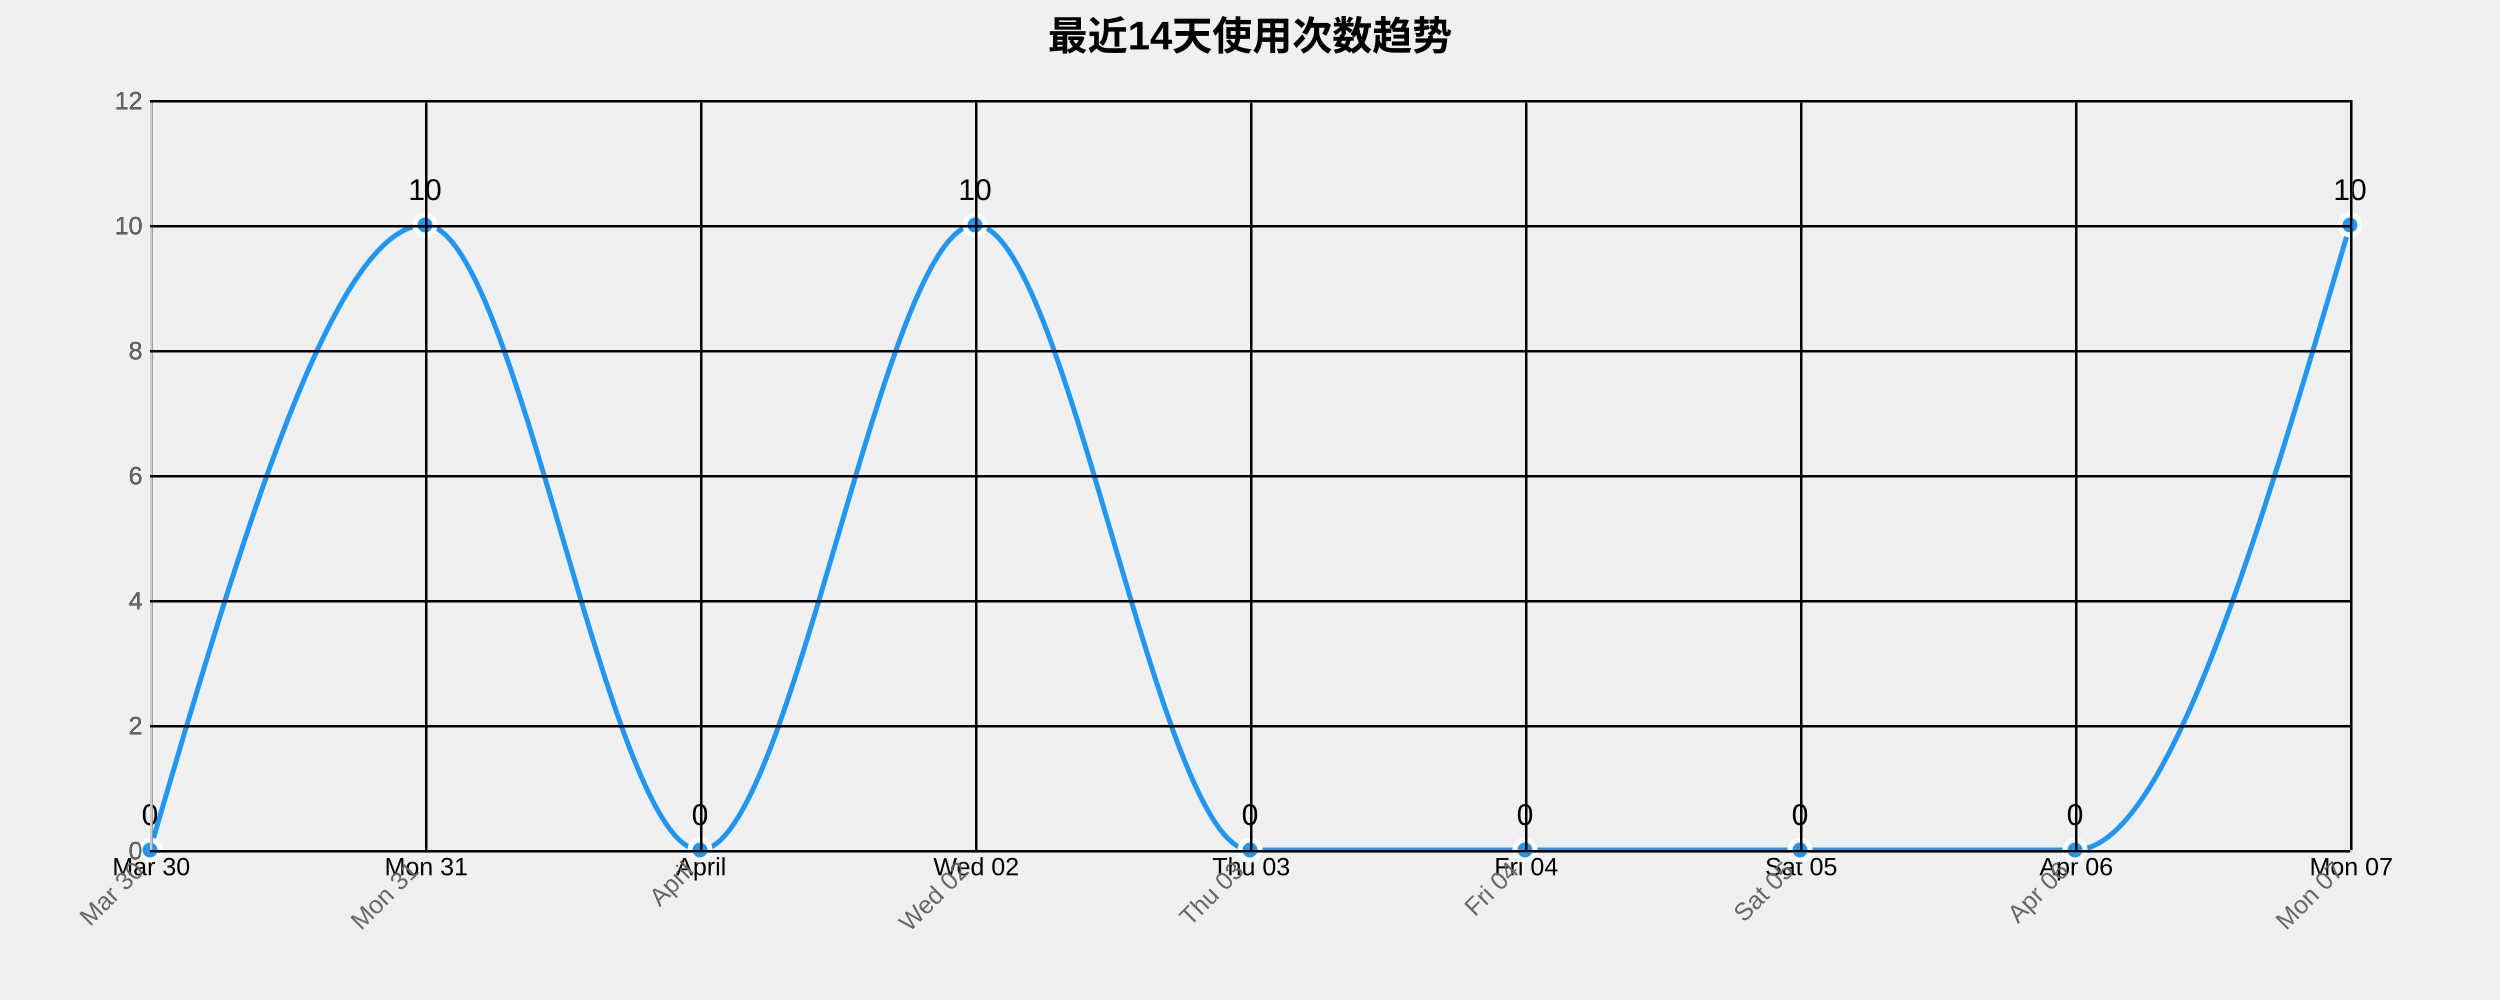
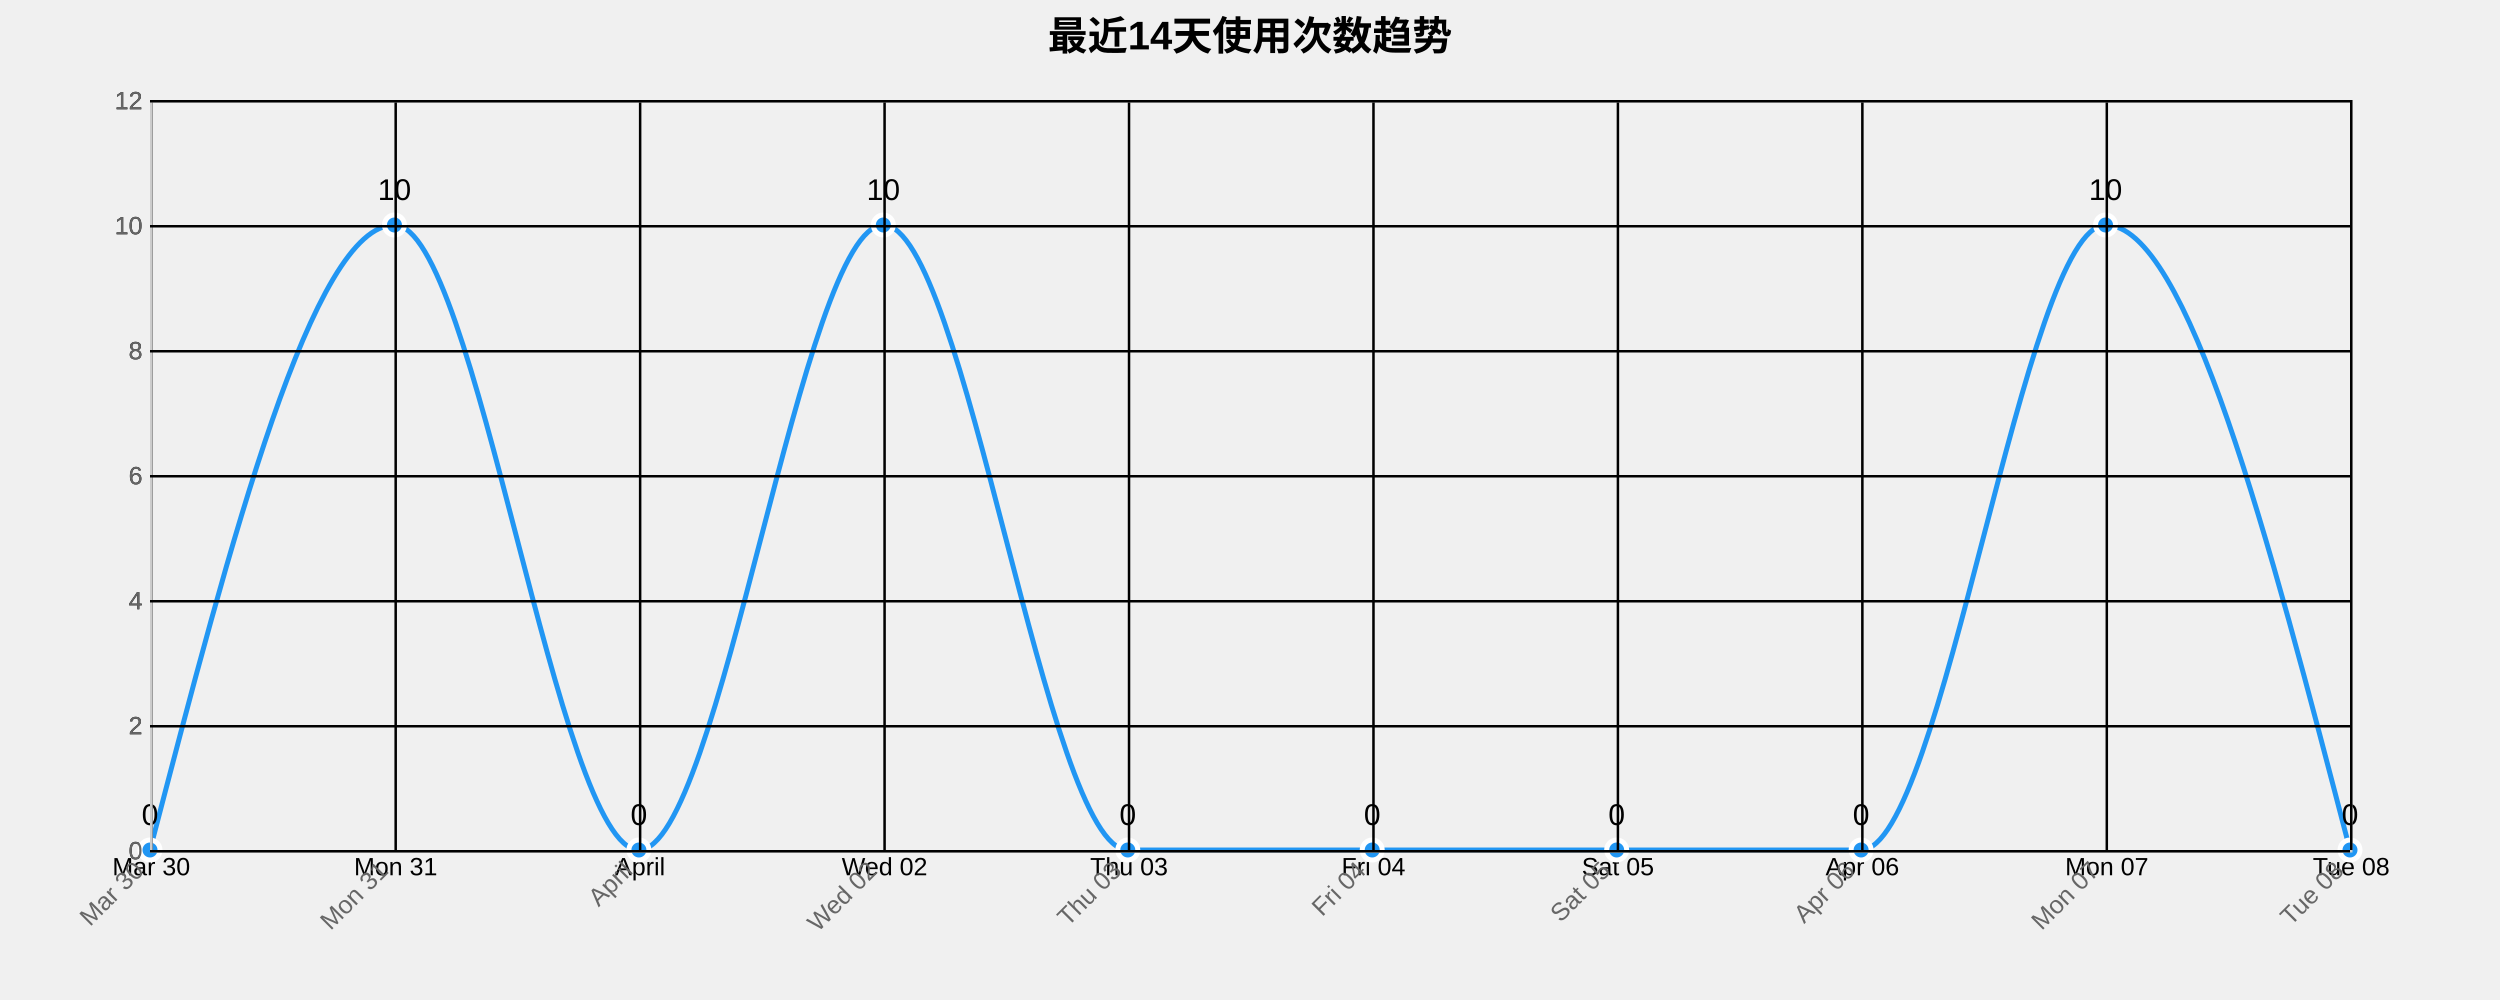
<svg xmlns="http://www.w3.org/2000/svg" width="1000" height="400">
  <g transform="translate(60,40)">
    <text x="440" y="-20" text-anchor="middle" style="font-size: 16px; font-weight: bold;">最近14天使用次数趋势</text>
    <g class="grid" transform="translate(0,300)" fill="none" font-size="10" font-family="sans-serif" text-anchor="middle">
      <path class="domain" stroke="currentColor" d="M0.5,-300V0.5H880.5V-300" />
      <g class="tick" opacity="1" transform="translate(0.5,0)">
        <line stroke="currentColor" y2="-300" />
        <text fill="currentColor" y="3" dy="0.71em">Mar 30</text>
      </g>
-       <g class="tick" opacity="1" transform="translate(110.5,0)">
+       <g class="tick" opacity="1" transform="translate(98.27778,0)">
        <line stroke="currentColor" y2="-300" />
        <text fill="currentColor" y="3" dy="0.71em">Mon 31</text>
      </g>
-       <g class="tick" opacity="1" transform="translate(220.5,0)">
+       <g class="tick" opacity="1" transform="translate(196.0556,0)">
        <line stroke="currentColor" y2="-300" />
        <text fill="currentColor" y="3" dy="0.71em">April</text>
      </g>
-       <g class="tick" opacity="1" transform="translate(330.5,0)">
+       <g class="tick" opacity="1" transform="translate(293.8333,0)">
        <line stroke="currentColor" y2="-300" />
        <text fill="currentColor" y="3" dy="0.71em">Wed 02</text>
      </g>
-       <g class="tick" opacity="1" transform="translate(440.5,0)">
+       <g class="tick" opacity="1" transform="translate(391.6111,0)">
        <line stroke="currentColor" y2="-300" />
        <text fill="currentColor" y="3" dy="0.71em">Thu 03</text>
      </g>
-       <g class="tick" opacity="1" transform="translate(550.5,0)">
+       <g class="tick" opacity="1" transform="translate(489.3889,0)">
        <line stroke="currentColor" y2="-300" />
        <text fill="currentColor" y="3" dy="0.71em">Fri 04</text>
      </g>
-       <g class="tick" opacity="1" transform="translate(660.5,0)">
+       <g class="tick" opacity="1" transform="translate(587.1667,0)">
        <line stroke="currentColor" y2="-300" />
        <text fill="currentColor" y="3" dy="0.71em">Sat 05</text>
      </g>
-       <g class="tick" opacity="1" transform="translate(770.5,0)">
+       <g class="tick" opacity="1" transform="translate(684.9444,0)">
        <line stroke="currentColor" y2="-300" />
        <text fill="currentColor" y="3" dy="0.71em">Apr 06</text>
      </g>
+       <g class="tick" opacity="1" transform="translate(782.7222,0)">
+         <line stroke="currentColor" y2="-300" />
+         <text fill="currentColor" y="3" dy="0.71em">Mon 07</text>
+       </g>
      <g class="tick" opacity="1" transform="translate(880.5,0)">
        <line stroke="currentColor" y2="-300" />
-         <text fill="currentColor" y="3" dy="0.71em">Mon 07</text>
+         <text fill="currentColor" y="3" dy="0.71em">Tue 08</text>
      </g>
    </g>
    <g class="grid" fill="none" font-size="10" font-family="sans-serif" text-anchor="end">
      <path class="domain" stroke="currentColor" d="M880,300.5H0.5V0.5H880" />
      <g class="tick" opacity="1" transform="translate(0,300.5)">
        <line stroke="currentColor" x2="880" />
        <text fill="currentColor" x="-3" dy="0.32em">0</text>
      </g>
      <g class="tick" opacity="1" transform="translate(0,250.5)">
        <line stroke="currentColor" x2="880" />
        <text fill="currentColor" x="-3" dy="0.32em">2</text>
      </g>
      <g class="tick" opacity="1" transform="translate(0,200.5)">
        <line stroke="currentColor" x2="880" />
        <text fill="currentColor" x="-3" dy="0.32em">4</text>
      </g>
      <g class="tick" opacity="1" transform="translate(0,150.5)">
        <line stroke="currentColor" x2="880" />
        <text fill="currentColor" x="-3" dy="0.32em">6</text>
      </g>
      <g class="tick" opacity="1" transform="translate(0,100.5)">
        <line stroke="currentColor" x2="880" />
        <text fill="currentColor" x="-3" dy="0.32em">8</text>
      </g>
      <g class="tick" opacity="1" transform="translate(0,50.5)">
        <line stroke="currentColor" x2="880" />
        <text fill="currentColor" x="-3" dy="0.32em">10</text>
      </g>
      <g class="tick" opacity="1" transform="translate(0,0.5)">
        <line stroke="currentColor" x2="880" />
        <text fill="currentColor" x="-3" dy="0.32em">12</text>
      </g>
    </g>
-     <path class="area" d="M0,300C36.667,175,73.333,50,110,50C146.667,50,183.333,300,220,300C256.667,300,293.333,50,330,50C366.667,50,403.333,300,440,300C476.667,300,513.333,300,550,300C586.667,300,623.333,300,660,300C696.667,300,733.333,300,770,300C806.667,300,843.333,175,880,50L880,300C843.333,300,806.667,300,770,300C733.333,300,696.667,300,660,300C623.333,300,586.667,300,550,300C513.333,300,476.667,300,440,300C403.333,300,366.667,300,330,300C293.333,300,256.667,300,220,300C183.333,300,146.667,300,110,300C73.333,300,36.667,300,0,300Z" style="fill: url(#area-gradient); opacity: 0.3;" />
-     <path class="line" d="M0,300C36.667,175,73.333,50,110,50C146.667,50,183.333,300,220,300C256.667,300,293.333,50,330,50C366.667,50,403.333,300,440,300C476.667,300,513.333,300,550,300C586.667,300,623.333,300,660,300C696.667,300,733.333,300,770,300C806.667,300,843.333,175,880,50" style="fill: none; stroke: #2196F3; stroke-width: 2px;" />
+     <path class="area" d="M0,300C32.593,175,65.185,50,97.778,50C130.37,50,162.963,300,195.556,300C228.148,300,260.741,50,293.333,50C325.926,50,358.519,300,391.111,300C423.704,300,456.296,300,488.889,300C521.481,300,554.074,300,586.667,300C619.259,300,651.852,300,684.444,300C717.037,300,749.63,50,782.222,50C814.815,50,847.407,175,880,300L880,300C847.407,300,814.815,300,782.222,300C749.63,300,717.037,300,684.444,300C651.852,300,619.259,300,586.667,300C554.074,300,521.481,300,488.889,300C456.296,300,423.704,300,391.111,300C358.519,300,325.926,300,293.333,300C260.741,300,228.148,300,195.556,300C162.963,300,130.37,300,97.778,300C65.185,300,32.593,300,0,300Z" style="fill: url(#area-gradient); opacity: 0.3;" />
+     <path class="line" d="M0,300C32.593,175,65.185,50,97.778,50C130.37,50,162.963,300,195.556,300C228.148,300,260.741,50,293.333,50C325.926,50,358.519,300,391.111,300C423.704,300,456.296,300,488.889,300C521.481,300,554.074,300,586.667,300C619.259,300,651.852,300,684.444,300C717.037,300,749.63,50,782.222,50C814.815,50,847.407,175,880,300" style="fill: none; stroke: #2196F3; stroke-width: 2px;" />
    <circle class="dot" cx="0" cy="300" r="4" style="fill: #2196F3; stroke: #fff; stroke-width: 2px;" />
-     <circle class="dot" cx="110" cy="50" r="4" style="fill: #2196F3; stroke: #fff; stroke-width: 2px;" />
-     <circle class="dot" cx="220" cy="300" r="4" style="fill: #2196F3; stroke: #fff; stroke-width: 2px;" />
-     <circle class="dot" cx="330" cy="50" r="4" style="fill: #2196F3; stroke: #fff; stroke-width: 2px;" />
-     <circle class="dot" cx="440" cy="300" r="4" style="fill: #2196F3; stroke: #fff; stroke-width: 2px;" />
-     <circle class="dot" cx="550" cy="300" r="4" style="fill: #2196F3; stroke: #fff; stroke-width: 2px;" />
-     <circle class="dot" cx="660" cy="300" r="4" style="fill: #2196F3; stroke: #fff; stroke-width: 2px;" />
-     <circle class="dot" cx="770" cy="300" r="4" style="fill: #2196F3; stroke: #fff; stroke-width: 2px;" />
-     <circle class="dot" cx="880" cy="50" r="4" style="fill: #2196F3; stroke: #fff; stroke-width: 2px;" />
+     <circle class="dot" cx="97.778" cy="50" r="4" style="fill: #2196F3; stroke: #fff; stroke-width: 2px;" />
+     <circle class="dot" cx="195.556" cy="300" r="4" style="fill: #2196F3; stroke: #fff; stroke-width: 2px;" />
+     <circle class="dot" cx="293.333" cy="50" r="4" style="fill: #2196F3; stroke: #fff; stroke-width: 2px;" />
+     <circle class="dot" cx="391.111" cy="300" r="4" style="fill: #2196F3; stroke: #fff; stroke-width: 2px;" />
+     <circle class="dot" cx="488.889" cy="300" r="4" style="fill: #2196F3; stroke: #fff; stroke-width: 2px;" />
+     <circle class="dot" cx="586.667" cy="300" r="4" style="fill: #2196F3; stroke: #fff; stroke-width: 2px;" />
+     <circle class="dot" cx="684.444" cy="300" r="4" style="fill: #2196F3; stroke: #fff; stroke-width: 2px;" />
+     <circle class="dot" cx="782.222" cy="50" r="4" style="fill: #2196F3; stroke: #fff; stroke-width: 2px;" />
+     <circle class="dot" cx="880" cy="300" r="4" style="fill: #2196F3; stroke: #fff; stroke-width: 2px;" />
    <text class="label" x="0" y="290" text-anchor="middle" style="font-size: 12px;">0</text>
-     <text class="label" x="110" y="40" text-anchor="middle" style="font-size: 12px;">10</text>
-     <text class="label" x="220" y="290" text-anchor="middle" style="font-size: 12px;">0</text>
-     <text class="label" x="330" y="40" text-anchor="middle" style="font-size: 12px;">10</text>
-     <text class="label" x="440" y="290" text-anchor="middle" style="font-size: 12px;">0</text>
-     <text class="label" x="550" y="290" text-anchor="middle" style="font-size: 12px;">0</text>
-     <text class="label" x="660" y="290" text-anchor="middle" style="font-size: 12px;">0</text>
-     <text class="label" x="770" y="290" text-anchor="middle" style="font-size: 12px;">0</text>
-     <text class="label" x="880" y="40" text-anchor="middle" style="font-size: 12px;">10</text>
+     <text class="label" x="97.778" y="40" text-anchor="middle" style="font-size: 12px;">10</text>
+     <text class="label" x="195.556" y="290" text-anchor="middle" style="font-size: 12px;">0</text>
+     <text class="label" x="293.333" y="40" text-anchor="middle" style="font-size: 12px;">10</text>
+     <text class="label" x="391.111" y="290" text-anchor="middle" style="font-size: 12px;">0</text>
+     <text class="label" x="488.889" y="290" text-anchor="middle" style="font-size: 12px;">0</text>
+     <text class="label" x="586.667" y="290" text-anchor="middle" style="font-size: 12px;">0</text>
+     <text class="label" x="684.444" y="290" text-anchor="middle" style="font-size: 12px;">0</text>
+     <text class="label" x="782.222" y="40" text-anchor="middle" style="font-size: 12px;">10</text>
+     <text class="label" x="880" y="290" text-anchor="middle" style="font-size: 12px;">0</text>
    <g class="x-axis" transform="translate(0,300)" fill="none" font-size="10" font-family="sans-serif" text-anchor="middle">
      <path class="domain" stroke="currentColor" d="M0.5,-300V0.5H880.5V-300" />
      <g class="tick" opacity="1" transform="translate(0.5,0)">
        <line stroke="currentColor" y2="-300" />
        <text fill="currentColor" y="3" dy=".15em" style="text-anchor: end;" dx="-.8em" transform="rotate(-45)">Mar 30</text>
      </g>
-       <g class="tick" opacity="1" transform="translate(110.5,0)">
+       <g class="tick" opacity="1" transform="translate(98.27778,0)">
        <line stroke="currentColor" y2="-300" />
        <text fill="currentColor" y="3" dy=".15em" style="text-anchor: end;" dx="-.8em" transform="rotate(-45)">Mon 31</text>
      </g>
-       <g class="tick" opacity="1" transform="translate(220.5,0)">
+       <g class="tick" opacity="1" transform="translate(196.0556,0)">
        <line stroke="currentColor" y2="-300" />
        <text fill="currentColor" y="3" dy=".15em" style="text-anchor: end;" dx="-.8em" transform="rotate(-45)">April</text>
      </g>
-       <g class="tick" opacity="1" transform="translate(330.5,0)">
+       <g class="tick" opacity="1" transform="translate(293.8333,0)">
        <line stroke="currentColor" y2="-300" />
        <text fill="currentColor" y="3" dy=".15em" style="text-anchor: end;" dx="-.8em" transform="rotate(-45)">Wed 02</text>
      </g>
-       <g class="tick" opacity="1" transform="translate(440.5,0)">
+       <g class="tick" opacity="1" transform="translate(391.6111,0)">
        <line stroke="currentColor" y2="-300" />
        <text fill="currentColor" y="3" dy=".15em" style="text-anchor: end;" dx="-.8em" transform="rotate(-45)">Thu 03</text>
      </g>
-       <g class="tick" opacity="1" transform="translate(550.5,0)">
+       <g class="tick" opacity="1" transform="translate(489.3889,0)">
        <line stroke="currentColor" y2="-300" />
        <text fill="currentColor" y="3" dy=".15em" style="text-anchor: end;" dx="-.8em" transform="rotate(-45)">Fri 04</text>
      </g>
-       <g class="tick" opacity="1" transform="translate(660.5,0)">
+       <g class="tick" opacity="1" transform="translate(587.1667,0)">
        <line stroke="currentColor" y2="-300" />
        <text fill="currentColor" y="3" dy=".15em" style="text-anchor: end;" dx="-.8em" transform="rotate(-45)">Sat 05</text>
      </g>
-       <g class="tick" opacity="1" transform="translate(770.5,0)">
+       <g class="tick" opacity="1" transform="translate(684.9444,0)">
        <line stroke="currentColor" y2="-300" />
        <text fill="currentColor" y="3" dy=".15em" style="text-anchor: end;" dx="-.8em" transform="rotate(-45)">Apr 06</text>
      </g>
+       <g class="tick" opacity="1" transform="translate(782.7222,0)">
+         <line stroke="currentColor" y2="-300" />
+         <text fill="currentColor" y="3" dy=".15em" style="text-anchor: end;" dx="-.8em" transform="rotate(-45)">Mon 07</text>
+       </g>
      <g class="tick" opacity="1" transform="translate(880.5,0)">
        <line stroke="currentColor" y2="-300" />
-         <text fill="currentColor" y="3" dy=".15em" style="text-anchor: end;" dx="-.8em" transform="rotate(-45)">Mon 07</text>
+         <text fill="currentColor" y="3" dy=".15em" style="text-anchor: end;" dx="-.8em" transform="rotate(-45)">Tue 08</text>
      </g>
    </g>
    <g class="y-axis" fill="none" font-size="10" font-family="sans-serif" text-anchor="end">
      <path class="domain" stroke="currentColor" d="M880,300.5H0.5V0.5H880" />
      <g class="tick" opacity="1" transform="translate(0,300.5)">
        <line stroke="currentColor" x2="880" />
        <text fill="currentColor" x="-3" dy="0.32em">0</text>
      </g>
      <g class="tick" opacity="1" transform="translate(0,250.5)">
        <line stroke="currentColor" x2="880" />
        <text fill="currentColor" x="-3" dy="0.32em">2</text>
      </g>
      <g class="tick" opacity="1" transform="translate(0,200.5)">
        <line stroke="currentColor" x2="880" />
        <text fill="currentColor" x="-3" dy="0.32em">4</text>
      </g>
      <g class="tick" opacity="1" transform="translate(0,150.5)">
        <line stroke="currentColor" x2="880" />
        <text fill="currentColor" x="-3" dy="0.32em">6</text>
      </g>
      <g class="tick" opacity="1" transform="translate(0,100.5)">
        <line stroke="currentColor" x2="880" />
        <text fill="currentColor" x="-3" dy="0.32em">8</text>
      </g>
      <g class="tick" opacity="1" transform="translate(0,50.5)">
        <line stroke="currentColor" x2="880" />
        <text fill="currentColor" x="-3" dy="0.32em">10</text>
      </g>
      <g class="tick" opacity="1" transform="translate(0,0.5)">
        <line stroke="currentColor" x2="880" />
        <text fill="currentColor" x="-3" dy="0.32em">12</text>
      </g>
    </g>
    <style>
    .grid line {
      stroke: #e0e0e0;
      stroke-opacity: 0.7;
      shape-rendering: crispEdges;
    }
    .grid path {
      stroke-width: 0;
    }
    .dot:hover {
      r: 6;
    }
    text {
      font-family: Arial, sans-serif;
    }
    .x-axis path, .y-axis path {
      stroke: #ccc;
    }
    .x-axis text, .y-axis text {
      fill: #666;
    }
  </style>
  </g>
</svg>
